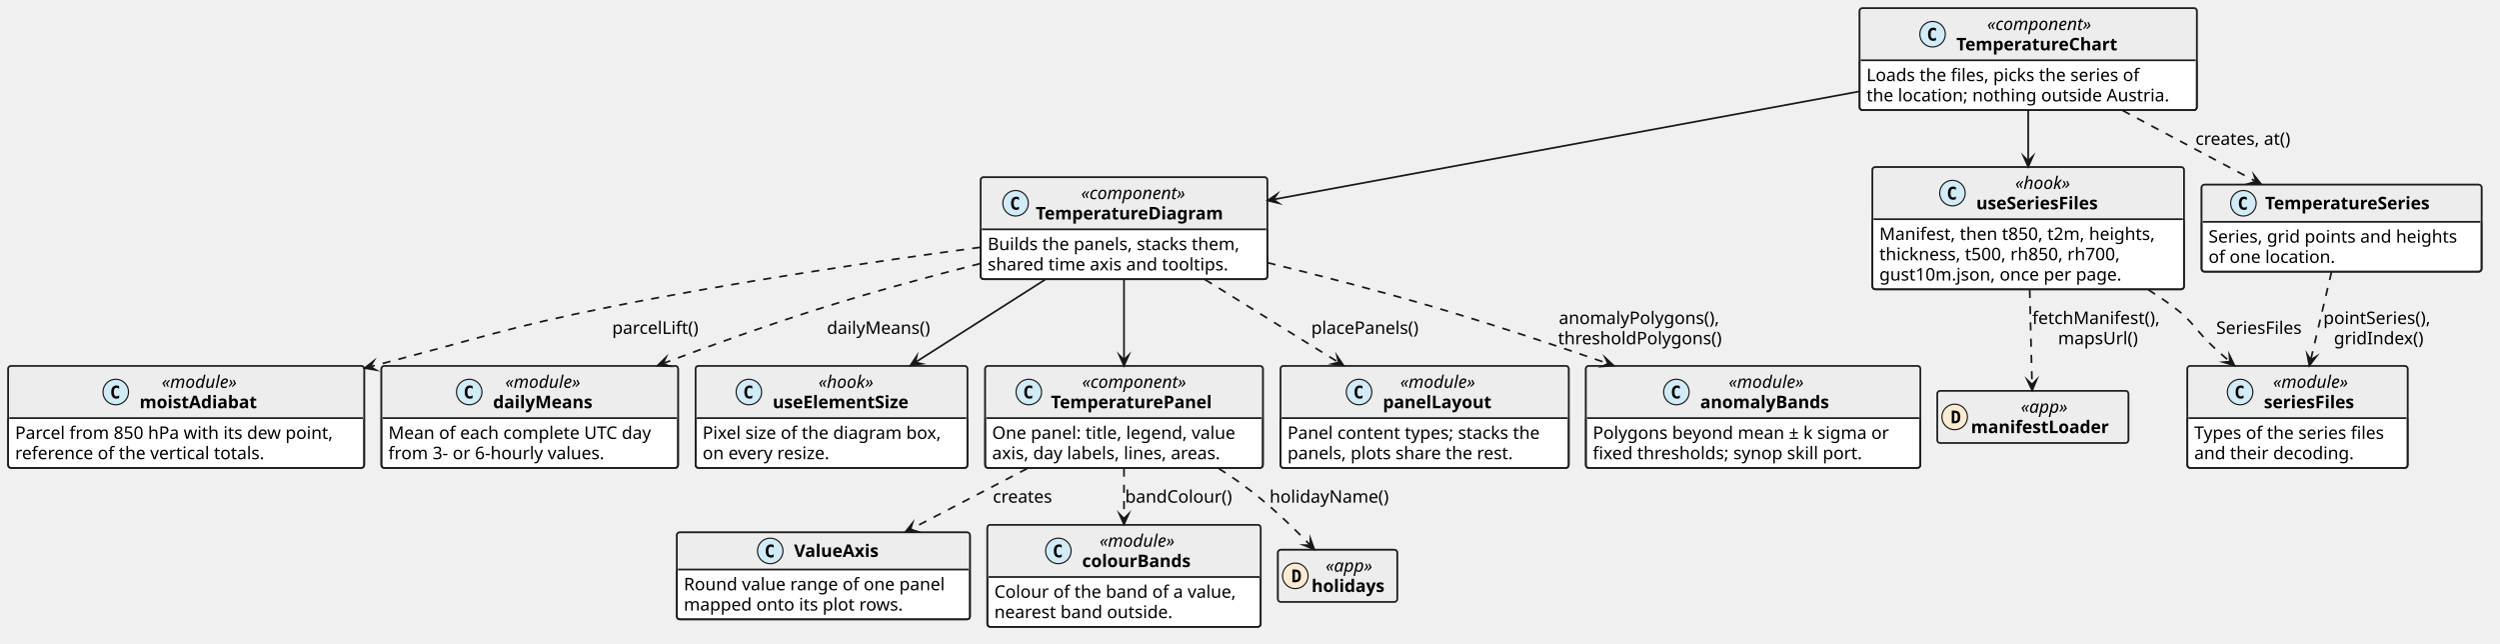
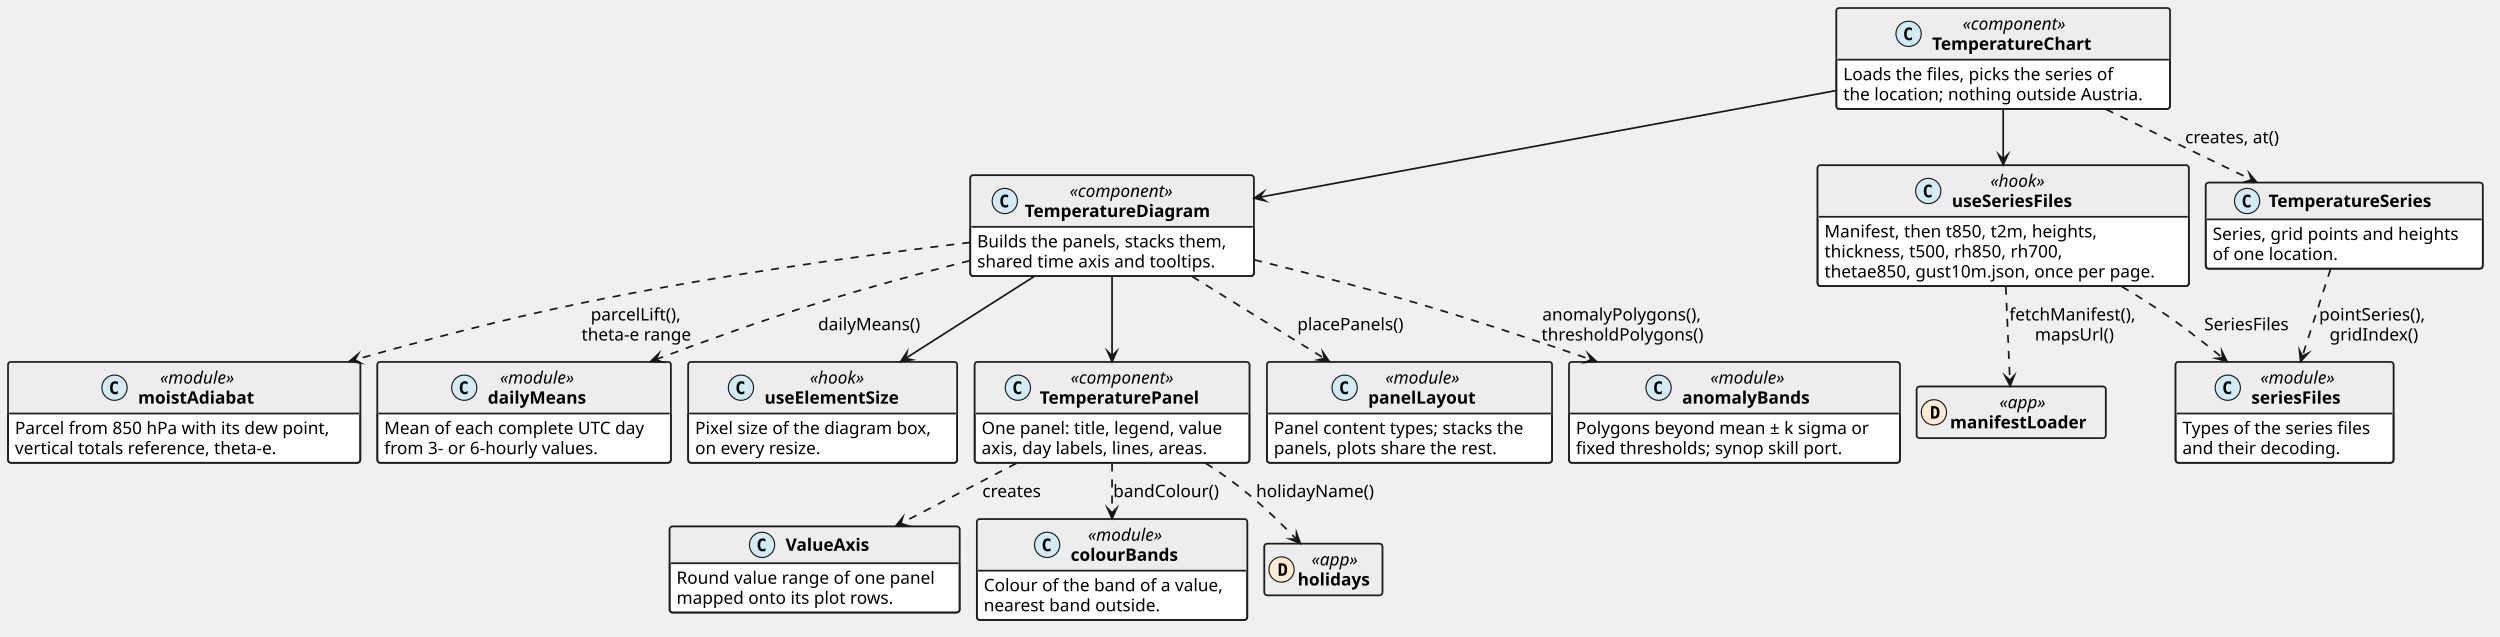
- <svg xmlns="http://www.w3.org/2000/svg" version="1.1" data-diagram-type="CLASS" style="width:2153px;height:554px;background:#FFFFFF;" width="2153px" height="554px" viewBox="0 0 2153 554" zoomAndPan="magnify" preserveAspectRatio="none" contentStyleType="text/css">
+ <svg xmlns="http://www.w3.org/2000/svg" version="1.1" data-diagram-type="CLASS" style="width:2177px;height:554px;background:#FFFFFF;" width="2177px" height="554px" viewBox="0 0 2177 554" zoomAndPan="magnify" preserveAspectRatio="none" contentStyleType="text/css">
  <defs />
  <g font-family="sans-serif" lengthAdjust="spacing">
    <g class="entity" data-qualified-name="TemperatureChart" id="ent0001" data-source-line="44">
-       <rect x="1602.09" y="7" width="290.584" height="87.844" fill="#FFF" style="stroke:#1D1D1B;stroke-width:1.5;" rx="2.5" ry="2.5" />
-       <rect x="1602.09" y="7" width="290.584" height="44.922" fill="#EDEDED" style="stroke:#EDEDED;stroke-width:1.5;" rx="2.5" ry="2.5" />
-       <rect x="1602.09" y="49.422" width="290.584" height="2.5" fill="#EDEDED" style="stroke:#EDEDED;stroke-width:1.5;" />
-       <rect x="1602.09" y="7" width="290.584" height="87.844" fill="none" style="stroke:#1D1D1B;stroke-width:1.5;" rx="2.5" ry="2.5" />
-       <ellipse cx="1665.001" cy="29.461" rx="11" ry="11" fill="#D1EBF7" style="stroke:#181818;stroke-width:1;" />
-       <path d="M1667.923,34.648 Q1667.407,34.914 1666.845,35.039 Q1666.282,35.18 1665.657,35.18 Q1663.438,35.18 1662.267,33.727 Q1661.11,32.258 1661.11,29.508 Q1661.11,26.742 1662.267,25.289 Q1663.438,23.82 1665.657,23.82 Q1666.282,23.82 1666.845,23.961 Q1667.423,24.086 1667.923,24.352 L1667.923,26.758 Q1667.36,26.242 1666.829,26.008 Q1666.313,25.773 1665.751,25.773 Q1664.579,25.773 1663.97,26.711 Q1663.36,27.648 1663.36,29.508 Q1663.36,31.352 1663.97,32.289 Q1664.579,33.227 1665.751,33.227 Q1666.313,33.227 1666.829,32.992 Q1667.36,32.758 1667.923,32.242 L1667.923,34.648 Z " fill="#000" />
-       <text x="1712.026" y="25.923" fill="#000" font-size="15" textLength="103.213" font-style="italic">«component»</text>
-       <text x="1685.501" y="43.384" fill="#000" font-size="15" textLength="156.262" font-weight="700">TemperatureChart</text>
-       <line x1="1603.09" y1="51.922" x2="1891.674" y2="51.922" style="stroke:#1D1D1B;stroke-width:1.5;" />
-       <text x="1608.09" y="69.845" fill="#000" font-size="15" textLength="254.648">Loads the files, picks the series of</text>
-       <text x="1608.09" y="87.306" fill="#000" font-size="15" textLength="278.584">the location; nothing outside Austria.</text>
+       <rect x="1599.09" y="7" width="290.584" height="87.844" fill="#FFF" style="stroke:#1D1D1B;stroke-width:1.5;" rx="2.5" ry="2.5" />
+       <rect x="1599.09" y="7" width="290.584" height="44.922" fill="#EDEDED" style="stroke:#EDEDED;stroke-width:1.5;" rx="2.5" ry="2.5" />
+       <rect x="1599.09" y="49.422" width="290.584" height="2.5" fill="#EDEDED" style="stroke:#EDEDED;stroke-width:1.5;" />
+       <rect x="1599.09" y="7" width="290.584" height="87.844" fill="none" style="stroke:#1D1D1B;stroke-width:1.5;" rx="2.5" ry="2.5" />
+       <ellipse cx="1662.001" cy="29.461" rx="11" ry="11" fill="#D1EBF7" style="stroke:#181818;stroke-width:1;" />
+       <path d="M1664.923,34.648 Q1664.407,34.914 1663.845,35.039 Q1663.282,35.18 1662.657,35.18 Q1660.438,35.18 1659.267,33.727 Q1658.11,32.258 1658.11,29.508 Q1658.11,26.742 1659.267,25.289 Q1660.438,23.82 1662.657,23.82 Q1663.282,23.82 1663.845,23.961 Q1664.423,24.086 1664.923,24.352 L1664.923,26.758 Q1664.36,26.242 1663.829,26.008 Q1663.313,25.773 1662.751,25.773 Q1661.579,25.773 1660.97,26.711 Q1660.36,27.648 1660.36,29.508 Q1660.36,31.352 1660.97,32.289 Q1661.579,33.227 1662.751,33.227 Q1663.313,33.227 1663.829,32.992 Q1664.36,32.758 1664.923,32.242 L1664.923,34.648 Z " fill="#000" />
+       <text x="1709.026" y="25.923" fill="#000" font-size="15" textLength="103.213" font-style="italic">«component»</text>
+       <text x="1682.501" y="43.384" fill="#000" font-size="15" textLength="156.262" font-weight="700">TemperatureChart</text>
+       <line x1="1600.09" y1="51.922" x2="1888.674" y2="51.922" style="stroke:#1D1D1B;stroke-width:1.5;" />
+       <text x="1605.09" y="69.845" fill="#000" font-size="15" textLength="254.648">Loads the files, picks the series of</text>
+       <text x="1605.09" y="87.306" fill="#000" font-size="15" textLength="278.584">the location; nothing outside Austria.</text>
    </g>
    <g class="entity" data-qualified-name="TemperatureDiagram" id="ent0002" data-source-line="48">
      <rect x="844.89" y="152.58" width="246.99" height="87.844" fill="#FFF" style="stroke:#1D1D1B;stroke-width:1.5;" rx="2.5" ry="2.5" />
      <rect x="844.89" y="152.58" width="246.99" height="44.922" fill="#EDEDED" style="stroke:#EDEDED;stroke-width:1.5;" rx="2.5" ry="2.5" />
      <rect x="844.89" y="195.002" width="246.99" height="2.5" fill="#EDEDED" style="stroke:#EDEDED;stroke-width:1.5;" />
      <rect x="844.89" y="152.58" width="246.99" height="87.844" fill="none" style="stroke:#1D1D1B;stroke-width:1.5;" rx="2.5" ry="2.5" />
      <ellipse cx="874.967" cy="175.041" rx="11" ry="11" fill="#D1EBF7" style="stroke:#181818;stroke-width:1;" />
      <path d="M877.888,180.228 Q877.373,180.494 876.81,180.619 Q876.248,180.76 875.623,180.76 Q873.404,180.76 872.232,179.307 Q871.076,177.838 871.076,175.088 Q871.076,172.322 872.232,170.869 Q873.404,169.4 875.623,169.4 Q876.248,169.4 876.81,169.541 Q877.388,169.666 877.888,169.932 L877.888,172.338 Q877.326,171.822 876.795,171.588 Q876.279,171.353 875.717,171.353 Q874.545,171.353 873.935,172.291 Q873.326,173.228 873.326,175.088 Q873.326,176.932 873.935,177.869 Q874.545,178.807 875.717,178.807 Q876.279,178.807 876.795,178.572 Q877.326,178.338 877.888,177.822 L877.888,180.228 Z " fill="#000" />
      <text x="931.454" y="171.503" fill="#000" font-size="15" textLength="103.213" font-style="italic">«component»</text>
      <text x="892.317" y="188.964" fill="#000" font-size="15" textLength="181.487" font-weight="700">TemperatureDiagram</text>
      <line x1="845.89" y1="197.502" x2="1090.88" y2="197.502" style="stroke:#1D1D1B;stroke-width:1.5;" />
      <text x="850.89" y="215.425" fill="#000" font-size="15" textLength="234.99">Builds the panels, stacks them,</text>
      <text x="850.89" y="232.886" fill="#000" font-size="15" textLength="223.22">shared time axis and tooltips.</text>
    </g>
    <g class="entity" data-qualified-name="TemperaturePanel" id="ent0003" data-source-line="52">
      <rect x="848.74" y="315.15" width="239.292" height="87.844" fill="#FFF" style="stroke:#1D1D1B;stroke-width:1.5;" rx="2.5" ry="2.5" />
      <rect x="848.74" y="315.15" width="239.292" height="44.922" fill="#EDEDED" style="stroke:#EDEDED;stroke-width:1.5;" rx="2.5" ry="2.5" />
      <rect x="848.74" y="357.572" width="239.292" height="2.5" fill="#EDEDED" style="stroke:#EDEDED;stroke-width:1.5;" />
      <rect x="848.74" y="315.15" width="239.292" height="87.844" fill="none" style="stroke:#1D1D1B;stroke-width:1.5;" rx="2.5" ry="2.5" />
      <ellipse cx="886.374" cy="337.611" rx="11" ry="11" fill="#D1EBF7" style="stroke:#181818;stroke-width:1;" />
      <path d="M889.296,342.798 Q888.78,343.064 888.218,343.189 Q887.655,343.33 887.03,343.33 Q884.812,343.33 883.64,341.877 Q882.483,340.408 882.483,337.658 Q882.483,334.892 883.64,333.439 Q884.812,331.97 887.03,331.97 Q887.655,331.97 888.218,332.111 Q888.796,332.236 889.296,332.502 L889.296,334.908 Q888.733,334.392 888.202,334.158 Q887.687,333.923 887.124,333.923 Q885.952,333.923 885.343,334.861 Q884.733,335.798 884.733,337.658 Q884.733,339.502 885.343,340.439 Q885.952,341.377 887.124,341.377 Q887.687,341.377 888.202,341.142 Q888.733,340.908 889.296,340.392 L889.296,342.798 Z " fill="#000" />
      <text x="932.295" y="334.073" fill="#000" font-size="15" textLength="103.213" font-style="italic">«component»</text>
      <text x="905.404" y="351.534" fill="#000" font-size="15" textLength="156.995" font-weight="700">TemperaturePanel</text>
      <line x1="849.74" y1="360.072" x2="1087.032" y2="360.072" style="stroke:#1D1D1B;stroke-width:1.5;" />
      <text x="854.74" y="377.995" fill="#000" font-size="15" textLength="227.292">One panel: title, legend, value</text>
      <text x="854.74" y="395.456" fill="#000" font-size="15" textLength="216.357">axis, day labels, lines, areas.</text>
    </g>
    <g class="entity" data-qualified-name="useSeriesFiles" id="ent0004" data-source-line="56">
-       <rect x="1613.15" y="143.85" width="268.458" height="105.305" fill="#FFF" style="stroke:#1D1D1B;stroke-width:1.5;" rx="2.5" ry="2.5" />
-       <rect x="1613.15" y="143.85" width="268.458" height="44.922" fill="#EDEDED" style="stroke:#EDEDED;stroke-width:1.5;" rx="2.5" ry="2.5" />
-       <rect x="1613.15" y="186.272" width="268.458" height="2.5" fill="#EDEDED" style="stroke:#EDEDED;stroke-width:1.5;" />
-       <rect x="1613.15" y="143.85" width="268.458" height="105.305" fill="none" style="stroke:#1D1D1B;stroke-width:1.5;" rx="2.5" ry="2.5" />
-       <ellipse cx="1682.114" cy="166.311" rx="11" ry="11" fill="#D1EBF7" style="stroke:#181818;stroke-width:1;" />
-       <path d="M1685.036,171.498 Q1684.521,171.764 1683.958,171.889 Q1683.396,172.03 1682.771,172.03 Q1680.552,172.03 1679.38,170.577 Q1678.224,169.108 1678.224,166.358 Q1678.224,163.592 1679.38,162.139 Q1680.552,160.67 1682.771,160.67 Q1683.396,160.67 1683.958,160.811 Q1684.536,160.936 1685.036,161.202 L1685.036,163.608 Q1684.474,163.092 1683.942,162.858 Q1683.427,162.623 1682.864,162.623 Q1681.692,162.623 1681.083,163.561 Q1680.474,164.498 1680.474,166.358 Q1680.474,168.202 1681.083,169.139 Q1681.692,170.077 1682.864,170.077 Q1683.427,170.077 1683.942,169.842 Q1684.474,169.608 1685.036,169.092 L1685.036,171.498 Z " fill="#000" />
-       <text x="1736.178" y="162.773" fill="#000" font-size="15" textLength="54.902" font-style="italic">«hook»</text>
-       <text x="1702.614" y="180.234" fill="#000" font-size="15" textLength="122.029" font-weight="700">useSeriesFiles</text>
-       <line x1="1614.15" y1="188.772" x2="1880.608" y2="188.772" style="stroke:#1D1D1B;stroke-width:1.5;" />
-       <text x="1619.15" y="206.695" fill="#000" font-size="15" textLength="256.458">Manifest, then t850, t2m, heights,</text>
-       <text x="1619.15" y="224.156" fill="#000" font-size="15" textLength="227.351">thickness, t500, rh850, rh700,</text>
-       <text x="1619.15" y="241.617" fill="#000" font-size="15" textLength="224.238">gust10m.json, once per page.</text>
+       <rect x="1582.72" y="143.85" width="323.323" height="105.305" fill="#FFF" style="stroke:#1D1D1B;stroke-width:1.5;" rx="2.5" ry="2.5" />
+       <rect x="1582.72" y="143.85" width="323.323" height="44.922" fill="#EDEDED" style="stroke:#EDEDED;stroke-width:1.5;" rx="2.5" ry="2.5" />
+       <rect x="1582.72" y="186.272" width="323.323" height="2.5" fill="#EDEDED" style="stroke:#EDEDED;stroke-width:1.5;" />
+       <rect x="1582.72" y="143.85" width="323.323" height="105.305" fill="none" style="stroke:#1D1D1B;stroke-width:1.5;" rx="2.5" ry="2.5" />
+       <ellipse cx="1679.117" cy="166.311" rx="11" ry="11" fill="#D1EBF7" style="stroke:#181818;stroke-width:1;" />
+       <path d="M1682.039,171.498 Q1681.523,171.764 1680.961,171.889 Q1680.398,172.03 1679.773,172.03 Q1677.555,172.03 1676.383,170.577 Q1675.227,169.108 1675.227,166.358 Q1675.227,163.592 1676.383,162.139 Q1677.555,160.67 1679.773,160.67 Q1680.398,160.67 1680.961,160.811 Q1681.539,160.936 1682.039,161.202 L1682.039,163.608 Q1681.477,163.092 1680.945,162.858 Q1680.43,162.623 1679.867,162.623 Q1678.695,162.623 1678.086,163.561 Q1677.477,164.498 1677.477,166.358 Q1677.477,168.202 1678.086,169.139 Q1678.695,170.077 1679.867,170.077 Q1680.43,170.077 1680.945,169.842 Q1681.477,169.608 1682.039,169.092 L1682.039,171.498 Z " fill="#000" />
+       <text x="1733.18" y="162.773" fill="#000" font-size="15" textLength="54.902" font-style="italic">«hook»</text>
+       <text x="1699.617" y="180.234" fill="#000" font-size="15" textLength="122.029" font-weight="700">useSeriesFiles</text>
+       <line x1="1583.72" y1="188.772" x2="1905.043" y2="188.772" style="stroke:#1D1D1B;stroke-width:1.5;" />
+       <text x="1588.72" y="206.695" fill="#000" font-size="15" textLength="256.458">Manifest, then t850, t2m, heights,</text>
+       <text x="1588.72" y="224.156" fill="#000" font-size="15" textLength="227.351">thickness, t500, rh850, rh700,</text>
+       <text x="1588.72" y="241.617" fill="#000" font-size="15" textLength="311.323">thetae850, gust10m.json, once per page.</text>
    </g>
    <g class="entity" data-qualified-name="TemperatureSeries" id="ent0005" data-source-line="61">
-       <rect x="1896.75" y="159.04" width="241.263" height="74.922" fill="#FFF" style="stroke:#1D1D1B;stroke-width:1.5;" rx="2.5" ry="2.5" />
-       <rect x="1896.75" y="159.04" width="241.263" height="32" fill="#EDEDED" style="stroke:#EDEDED;stroke-width:1.5;" rx="2.5" ry="2.5" />
-       <rect x="1896.75" y="188.54" width="241.263" height="2.5" fill="#EDEDED" style="stroke:#EDEDED;stroke-width:1.5;" />
-       <rect x="1896.75" y="159.04" width="241.263" height="74.922" fill="none" style="stroke:#1D1D1B;stroke-width:1.5;" rx="2.5" ry="2.5" />
-       <ellipse cx="1932.792" cy="175.04" rx="11" ry="11" fill="#D1EBF7" style="stroke:#181818;stroke-width:1;" />
-       <path d="M1935.714,180.228 Q1935.198,180.493 1934.636,180.618 Q1934.073,180.759 1933.448,180.759 Q1931.23,180.759 1930.058,179.306 Q1928.901,177.837 1928.901,175.087 Q1928.901,172.321 1930.058,170.868 Q1931.23,169.399 1933.448,169.399 Q1934.073,169.399 1934.636,169.54 Q1935.214,169.665 1935.714,169.931 L1935.714,172.337 Q1935.151,171.821 1934.62,171.587 Q1934.105,171.353 1933.542,171.353 Q1932.37,171.353 1931.761,172.29 Q1931.151,173.228 1931.151,175.087 Q1931.151,176.931 1931.761,177.868 Q1932.37,178.806 1933.542,178.806 Q1934.105,178.806 1934.62,178.571 Q1935.151,178.337 1935.714,177.821 L1935.714,180.228 Z " fill="#000" />
-       <text x="1951.468" y="180.233" fill="#000" font-size="15" textLength="162.502" font-weight="700">TemperatureSeries</text>
-       <line x1="1897.75" y1="191.04" x2="2137.013" y2="191.04" style="stroke:#1D1D1B;stroke-width:1.5;" />
-       <text x="1902.75" y="208.963" fill="#000" font-size="15" textLength="229.263">Series, grid points and heights</text>
-       <text x="1902.75" y="226.424" fill="#000" font-size="15" textLength="116.191">of one location.</text>
+       <rect x="1920.75" y="159.04" width="241.263" height="74.922" fill="#FFF" style="stroke:#1D1D1B;stroke-width:1.5;" rx="2.5" ry="2.5" />
+       <rect x="1920.75" y="159.04" width="241.263" height="32" fill="#EDEDED" style="stroke:#EDEDED;stroke-width:1.5;" rx="2.5" ry="2.5" />
+       <rect x="1920.75" y="188.54" width="241.263" height="2.5" fill="#EDEDED" style="stroke:#EDEDED;stroke-width:1.5;" />
+       <rect x="1920.75" y="159.04" width="241.263" height="74.922" fill="none" style="stroke:#1D1D1B;stroke-width:1.5;" rx="2.5" ry="2.5" />
+       <ellipse cx="1956.792" cy="175.04" rx="11" ry="11" fill="#D1EBF7" style="stroke:#181818;stroke-width:1;" />
+       <path d="M1959.714,180.228 Q1959.198,180.493 1958.636,180.618 Q1958.073,180.759 1957.448,180.759 Q1955.23,180.759 1954.058,179.306 Q1952.901,177.837 1952.901,175.087 Q1952.901,172.321 1954.058,170.868 Q1955.23,169.399 1957.448,169.399 Q1958.073,169.399 1958.636,169.54 Q1959.214,169.665 1959.714,169.931 L1959.714,172.337 Q1959.151,171.821 1958.62,171.587 Q1958.105,171.353 1957.542,171.353 Q1956.37,171.353 1955.761,172.29 Q1955.151,173.228 1955.151,175.087 Q1955.151,176.931 1955.761,177.868 Q1956.37,178.806 1957.542,178.806 Q1958.105,178.806 1958.62,178.571 Q1959.151,178.337 1959.714,177.821 L1959.714,180.228 Z " fill="#000" />
+       <text x="1975.468" y="180.233" fill="#000" font-size="15" textLength="162.502" font-weight="700">TemperatureSeries</text>
+       <line x1="1921.75" y1="191.04" x2="2161.013" y2="191.04" style="stroke:#1D1D1B;stroke-width:1.5;" />
+       <text x="1926.75" y="208.963" fill="#000" font-size="15" textLength="229.263">Series, grid points and heights</text>
+       <text x="1926.75" y="226.424" fill="#000" font-size="15" textLength="116.191">of one location.</text>
    </g>
    <g class="entity" data-qualified-name="panelLayout" id="ent0006" data-source-line="65">
      <rect x="1103.25" y="315.15" width="248.272" height="87.844" fill="#FFF" style="stroke:#1D1D1B;stroke-width:1.5;" rx="2.5" ry="2.5" />
      <rect x="1103.25" y="315.15" width="248.272" height="44.922" fill="#EDEDED" style="stroke:#EDEDED;stroke-width:1.5;" rx="2.5" ry="2.5" />
      <rect x="1103.25" y="357.572" width="248.272" height="2.5" fill="#EDEDED" style="stroke:#EDEDED;stroke-width:1.5;" />
      <rect x="1103.25" y="315.15" width="248.272" height="87.844" fill="none" style="stroke:#1D1D1B;stroke-width:1.5;" rx="2.5" ry="2.5" />
      <ellipse cx="1170.903" cy="337.611" rx="11" ry="11" fill="#D1EBF7" style="stroke:#181818;stroke-width:1;" />
      <path d="M1173.825,342.798 Q1173.31,343.064 1172.747,343.189 Q1172.185,343.33 1171.56,343.33 Q1169.341,343.33 1168.169,341.877 Q1167.013,340.408 1167.013,337.658 Q1167.013,334.892 1168.169,333.439 Q1169.341,331.97 1171.56,331.97 Q1172.185,331.97 1172.747,332.111 Q1173.325,332.236 1173.825,332.502 L1173.825,334.908 Q1173.263,334.392 1172.731,334.158 Q1172.216,333.923 1171.653,333.923 Q1170.481,333.923 1169.872,334.861 Q1169.263,335.798 1169.263,337.658 Q1169.263,339.502 1169.872,340.439 Q1170.481,341.377 1171.653,341.377 Q1172.216,341.377 1172.731,341.142 Q1173.263,340.908 1173.825,340.392 L1173.825,342.798 Z " fill="#000" />
      <text x="1206.352" y="334.073" fill="#000" font-size="15" textLength="74.568" font-style="italic">«module»</text>
      <text x="1191.403" y="351.534" fill="#000" font-size="15" textLength="104.465" font-weight="700">panelLayout</text>
      <line x1="1104.25" y1="360.072" x2="1350.522" y2="360.072" style="stroke:#1D1D1B;stroke-width:1.5;" />
      <text x="1109.25" y="377.995" fill="#000" font-size="15" textLength="236.272">Panel content types; stacks the</text>
      <text x="1109.25" y="395.456" fill="#000" font-size="15" textLength="210.22">panels, plots share the rest.</text>
    </g>
    <g class="entity" data-qualified-name="ValueAxis" id="ent0007" data-source-line="69">
      <rect x="583.11" y="458.46" width="252.549" height="74.922" fill="#FFF" style="stroke:#1D1D1B;stroke-width:1.5;" rx="2.5" ry="2.5" />
      <rect x="583.11" y="458.46" width="252.549" height="32" fill="#EDEDED" style="stroke:#EDEDED;stroke-width:1.5;" rx="2.5" ry="2.5" />
      <rect x="583.11" y="487.96" width="252.549" height="2.5" fill="#EDEDED" style="stroke:#EDEDED;stroke-width:1.5;" />
      <rect x="583.11" y="458.46" width="252.549" height="74.922" fill="none" style="stroke:#1D1D1B;stroke-width:1.5;" rx="2.5" ry="2.5" />
      <ellipse cx="663.595" cy="474.46" rx="11" ry="11" fill="#D1EBF7" style="stroke:#181818;stroke-width:1;" />
      <path d="M666.517,479.648 Q666.002,479.913 665.439,480.038 Q664.877,480.179 664.252,480.179 Q662.033,480.179 660.861,478.726 Q659.705,477.257 659.705,474.507 Q659.705,471.741 660.861,470.288 Q662.033,468.819 664.252,468.819 Q664.877,468.819 665.439,468.96 Q666.017,469.085 666.517,469.351 L666.517,471.757 Q665.955,471.241 665.423,471.007 Q664.908,470.773 664.345,470.773 Q663.173,470.773 662.564,471.71 Q661.955,472.648 661.955,474.507 Q661.955,476.351 662.564,477.288 Q663.173,478.226 664.345,478.226 Q664.908,478.226 665.423,477.991 Q665.955,477.757 666.517,477.241 L666.517,479.648 Z " fill="#000" />
      <text x="684.095" y="479.653" fill="#000" font-size="15" textLength="83.079" font-weight="700">ValueAxis</text>
      <line x1="584.11" y1="490.46" x2="834.659" y2="490.46" style="stroke:#1D1D1B;stroke-width:1.5;" />
      <text x="589.11" y="508.383" fill="#000" font-size="15" textLength="240.549">Round value range of one panel</text>
      <text x="589.11" y="525.844" fill="#000" font-size="15" textLength="201.218">mapped onto its plot rows.</text>
    </g>
    <g class="entity" data-qualified-name="anomalyBands" id="ent0008" data-source-line="73">
      <rect x="1366.29" y="315.15" width="288.174" height="87.844" fill="#FFF" style="stroke:#1D1D1B;stroke-width:1.5;" rx="2.5" ry="2.5" />
      <rect x="1366.29" y="315.15" width="288.174" height="44.922" fill="#EDEDED" style="stroke:#EDEDED;stroke-width:1.5;" rx="2.5" ry="2.5" />
      <rect x="1366.29" y="357.572" width="288.174" height="2.5" fill="#EDEDED" style="stroke:#EDEDED;stroke-width:1.5;" />
      <rect x="1366.29" y="315.15" width="288.174" height="87.844" fill="none" style="stroke:#1D1D1B;stroke-width:1.5;" rx="2.5" ry="2.5" />
      <ellipse cx="1444.289" cy="337.611" rx="11" ry="11" fill="#D1EBF7" style="stroke:#181818;stroke-width:1;" />
      <path d="M1447.211,342.798 Q1446.695,343.064 1446.133,343.189 Q1445.57,343.33 1444.945,343.33 Q1442.726,343.33 1441.554,341.877 Q1440.398,340.408 1440.398,337.658 Q1440.398,334.892 1441.554,333.439 Q1442.726,331.97 1444.945,331.97 Q1445.57,331.97 1446.133,332.111 Q1446.711,332.236 1447.211,332.502 L1447.211,334.908 Q1446.648,334.392 1446.117,334.158 Q1445.601,333.923 1445.039,333.923 Q1443.867,333.923 1443.258,334.861 Q1442.648,335.798 1442.648,337.658 Q1442.648,339.502 1443.258,340.439 Q1443.867,341.377 1445.039,341.377 Q1445.601,341.377 1446.117,341.142 Q1446.648,340.908 1447.211,340.392 L1447.211,342.798 Z " fill="#000" />
      <text x="1489.343" y="334.073" fill="#000" font-size="15" textLength="74.568" font-style="italic">«module»</text>
      <text x="1464.789" y="351.534" fill="#000" font-size="15" textLength="123.677" font-weight="700">anomalyBands</text>
      <line x1="1367.29" y1="360.072" x2="1653.464" y2="360.072" style="stroke:#1D1D1B;stroke-width:1.5;" />
      <text x="1372.29" y="377.995" fill="#000" font-size="15" textLength="276.174">Polygons beyond mean ± k sigma or</text>
      <text x="1372.29" y="395.456" fill="#000" font-size="15" textLength="249.404">fixed thresholds; synop skill port.</text>
    </g>
    <g class="entity" data-qualified-name="moistAdiabat" id="ent0009" data-source-line="77">
      <rect x="7" y="315.15" width="306.763" height="87.844" fill="#FFF" style="stroke:#1D1D1B;stroke-width:1.5;" rx="2.5" ry="2.5" />
      <rect x="7" y="315.15" width="306.763" height="44.922" fill="#EDEDED" style="stroke:#EDEDED;stroke-width:1.5;" rx="2.5" ry="2.5" />
      <rect x="7" y="357.572" width="306.763" height="2.5" fill="#EDEDED" style="stroke:#EDEDED;stroke-width:1.5;" />
      <rect x="7" y="315.15" width="306.763" height="87.844" fill="none" style="stroke:#1D1D1B;stroke-width:1.5;" rx="2.5" ry="2.5" />
      <ellipse cx="99.724" cy="337.611" rx="11" ry="11" fill="#D1EBF7" style="stroke:#181818;stroke-width:1;" />
      <path d="M102.646,342.798 Q102.13,343.064 101.568,343.189 Q101.005,343.33 100.38,343.33 Q98.162,343.33 96.99,341.877 Q95.833,340.408 95.833,337.658 Q95.833,334.892 96.99,333.439 Q98.162,331.97 100.38,331.97 Q101.005,331.97 101.568,332.111 Q102.146,332.236 102.646,332.502 L102.646,334.908 Q102.083,334.392 101.552,334.158 Q101.037,333.923 100.474,333.923 Q99.302,333.923 98.693,334.861 Q98.083,335.798 98.083,337.658 Q98.083,339.502 98.693,340.439 Q99.302,341.377 100.474,341.377 Q101.037,341.377 101.552,341.142 Q102.083,340.908 102.646,340.392 L102.646,342.798 Z " fill="#000" />
      <text x="139.348" y="334.073" fill="#000" font-size="15" textLength="74.568" font-style="italic">«module»</text>
      <text x="120.224" y="351.534" fill="#000" font-size="15" textLength="112.815" font-weight="700">moistAdiabat</text>
      <line x1="8" y1="360.072" x2="312.763" y2="360.072" style="stroke:#1D1D1B;stroke-width:1.5;" />
      <text x="13" y="377.995" fill="#000" font-size="15" textLength="294.763">Parcel from 850 hPa with its dew point,</text>
-       <text x="13" y="395.456" fill="#000" font-size="15" textLength="233.24">reference of the vertical totals.</text>
+       <text x="13" y="395.456" fill="#000" font-size="15" textLength="248.496">vertical totals reference, theta-e.</text>
    </g>
    <g class="entity" data-qualified-name="dailyMeans" id="ent0010" data-source-line="81">
      <rect x="328.58" y="315.15" width="255.611" height="87.844" fill="#FFF" style="stroke:#1D1D1B;stroke-width:1.5;" rx="2.5" ry="2.5" />
      <rect x="328.58" y="315.15" width="255.611" height="44.922" fill="#EDEDED" style="stroke:#EDEDED;stroke-width:1.5;" rx="2.5" ry="2.5" />
      <rect x="328.58" y="357.572" width="255.611" height="2.5" fill="#EDEDED" style="stroke:#EDEDED;stroke-width:1.5;" />
      <rect x="328.58" y="315.15" width="255.611" height="87.844" fill="none" style="stroke:#1D1D1B;stroke-width:1.5;" rx="2.5" ry="2.5" />
      <ellipse cx="404.261" cy="337.611" rx="11" ry="11" fill="#D1EBF7" style="stroke:#181818;stroke-width:1;" />
      <path d="M407.183,342.798 Q406.667,343.064 406.104,343.189 Q405.542,343.33 404.917,343.33 Q402.698,343.33 401.526,341.877 Q400.37,340.408 400.37,337.658 Q400.37,334.892 401.526,333.439 Q402.698,331.97 404.917,331.97 Q405.542,331.97 406.104,332.111 Q406.683,332.236 407.183,332.502 L407.183,334.908 Q406.62,334.392 406.089,334.158 Q405.573,333.923 405.011,333.923 Q403.839,333.923 403.229,334.861 Q402.62,335.798 402.62,337.658 Q402.62,339.502 403.229,340.439 Q403.839,341.377 405.011,341.377 Q405.573,341.377 406.089,341.142 Q406.62,340.908 407.183,340.392 L407.183,342.798 Z " fill="#000" />
      <text x="435.351" y="334.073" fill="#000" font-size="15" textLength="74.568" font-style="italic">«module»</text>
      <text x="424.761" y="351.534" fill="#000" font-size="15" textLength="95.75" font-weight="700">dailyMeans</text>
      <line x1="329.58" y1="360.072" x2="583.191" y2="360.072" style="stroke:#1D1D1B;stroke-width:1.5;" />
      <text x="334.58" y="377.995" fill="#000" font-size="15" textLength="243.611">Mean of each complete UTC day</text>
      <text x="334.58" y="395.456" fill="#000" font-size="15" textLength="200.522">from 3- or 6-hourly values.</text>
    </g>
    <g class="entity" data-qualified-name="colourBands" id="ent0011" data-source-line="85">
      <rect x="850.64" y="452" width="235.484" height="87.844" fill="#FFF" style="stroke:#1D1D1B;stroke-width:1.5;" rx="2.5" ry="2.5" />
      <rect x="850.64" y="452" width="235.484" height="44.922" fill="#EDEDED" style="stroke:#EDEDED;stroke-width:1.5;" rx="2.5" ry="2.5" />
      <rect x="850.64" y="494.422" width="235.484" height="2.5" fill="#EDEDED" style="stroke:#EDEDED;stroke-width:1.5;" />
      <rect x="850.64" y="452" width="235.484" height="87.844" fill="none" style="stroke:#1D1D1B;stroke-width:1.5;" rx="2.5" ry="2.5" />
      <ellipse cx="911.822" cy="474.461" rx="11" ry="11" fill="#D1EBF7" style="stroke:#181818;stroke-width:1;" />
      <path d="M914.744,479.648 Q914.229,479.914 913.666,480.039 Q913.104,480.18 912.479,480.18 Q910.26,480.18 909.088,478.727 Q907.932,477.258 907.932,474.508 Q907.932,471.742 909.088,470.289 Q910.26,468.82 912.479,468.82 Q913.104,468.82 913.666,468.961 Q914.244,469.086 914.744,469.352 L914.744,471.758 Q914.182,471.242 913.65,471.008 Q913.135,470.773 912.572,470.773 Q911.4,470.773 910.791,471.711 Q910.182,472.648 910.182,474.508 Q910.182,476.352 910.791,477.289 Q911.4,478.227 912.572,478.227 Q913.135,478.227 913.65,477.992 Q914.182,477.758 914.744,477.242 L914.744,479.648 Z " fill="#000" />
      <text x="947.348" y="470.923" fill="#000" font-size="15" textLength="74.568" font-style="italic">«module»</text>
      <text x="932.322" y="488.384" fill="#000" font-size="15" textLength="104.619" font-weight="700">colourBands</text>
      <line x1="851.64" y1="496.922" x2="1085.124" y2="496.922" style="stroke:#1D1D1B;stroke-width:1.5;" />
      <text x="856.64" y="514.845" fill="#000" font-size="15" textLength="223.484">Colour of the band of a value,</text>
      <text x="856.64" y="532.306" fill="#000" font-size="15" textLength="164.363">nearest band outside.</text>
    </g>
    <g class="entity" data-qualified-name="seriesFiles" id="ent0012" data-source-line="89">
-       <rect x="1884.47" y="315.15" width="189.832" height="87.844" fill="#FFF" style="stroke:#1D1D1B;stroke-width:1.5;" rx="2.5" ry="2.5" />
-       <rect x="1884.47" y="315.15" width="189.832" height="44.922" fill="#EDEDED" style="stroke:#EDEDED;stroke-width:1.5;" rx="2.5" ry="2.5" />
-       <rect x="1884.47" y="357.572" width="189.832" height="2.5" fill="#EDEDED" style="stroke:#EDEDED;stroke-width:1.5;" />
-       <rect x="1884.47" y="315.15" width="189.832" height="87.844" fill="none" style="stroke:#1D1D1B;stroke-width:1.5;" rx="2.5" ry="2.5" />
-       <ellipse cx="1929.949" cy="337.611" rx="11" ry="11" fill="#D1EBF7" style="stroke:#181818;stroke-width:1;" />
-       <path d="M1932.871,342.798 Q1932.355,343.064 1931.793,343.189 Q1931.23,343.33 1930.605,343.33 Q1928.387,343.33 1927.215,341.877 Q1926.059,340.408 1926.059,337.658 Q1926.059,334.892 1927.215,333.439 Q1928.387,331.97 1930.605,331.97 Q1931.23,331.97 1931.793,332.111 Q1932.371,332.236 1932.871,332.502 L1932.871,334.908 Q1932.309,334.392 1931.777,334.158 Q1931.262,333.923 1930.699,333.923 Q1929.527,333.923 1928.918,334.861 Q1928.309,335.798 1928.309,337.658 Q1928.309,339.502 1928.918,340.439 Q1929.527,341.377 1930.699,341.377 Q1931.262,341.377 1931.777,341.142 Q1932.309,340.908 1932.871,340.392 L1932.871,342.798 Z " fill="#000" />
-       <text x="1958.352" y="334.073" fill="#000" font-size="15" textLength="74.568" font-style="italic">«module»</text>
-       <text x="1950.449" y="351.534" fill="#000" font-size="15" textLength="90.374" font-weight="700">seriesFiles</text>
-       <line x1="1885.47" y1="360.072" x2="2073.302" y2="360.072" style="stroke:#1D1D1B;stroke-width:1.5;" />
-       <text x="1890.47" y="377.995" fill="#000" font-size="15" textLength="177.832">Types of the series files</text>
-       <text x="1890.47" y="395.456" fill="#000" font-size="15" textLength="146.367">and their decoding.</text>
+       <rect x="1894.47" y="315.15" width="189.832" height="87.844" fill="#FFF" style="stroke:#1D1D1B;stroke-width:1.5;" rx="2.5" ry="2.5" />
+       <rect x="1894.47" y="315.15" width="189.832" height="44.922" fill="#EDEDED" style="stroke:#EDEDED;stroke-width:1.5;" rx="2.5" ry="2.5" />
+       <rect x="1894.47" y="357.572" width="189.832" height="2.5" fill="#EDEDED" style="stroke:#EDEDED;stroke-width:1.5;" />
+       <rect x="1894.47" y="315.15" width="189.832" height="87.844" fill="none" style="stroke:#1D1D1B;stroke-width:1.5;" rx="2.5" ry="2.5" />
+       <ellipse cx="1939.949" cy="337.611" rx="11" ry="11" fill="#D1EBF7" style="stroke:#181818;stroke-width:1;" />
+       <path d="M1942.871,342.798 Q1942.355,343.064 1941.793,343.189 Q1941.23,343.33 1940.605,343.33 Q1938.387,343.33 1937.215,341.877 Q1936.059,340.408 1936.059,337.658 Q1936.059,334.892 1937.215,333.439 Q1938.387,331.97 1940.605,331.97 Q1941.23,331.97 1941.793,332.111 Q1942.371,332.236 1942.871,332.502 L1942.871,334.908 Q1942.309,334.392 1941.777,334.158 Q1941.262,333.923 1940.699,333.923 Q1939.527,333.923 1938.918,334.861 Q1938.309,335.798 1938.309,337.658 Q1938.309,339.502 1938.918,340.439 Q1939.527,341.377 1940.699,341.377 Q1941.262,341.377 1941.777,341.142 Q1942.309,340.908 1942.871,340.392 L1942.871,342.798 Z " fill="#000" />
+       <text x="1968.352" y="334.073" fill="#000" font-size="15" textLength="74.568" font-style="italic">«module»</text>
+       <text x="1960.449" y="351.534" fill="#000" font-size="15" textLength="90.374" font-weight="700">seriesFiles</text>
+       <line x1="1895.47" y1="360.072" x2="2083.302" y2="360.072" style="stroke:#1D1D1B;stroke-width:1.5;" />
+       <text x="1900.47" y="377.995" fill="#000" font-size="15" textLength="177.832">Types of the series files</text>
+       <text x="1900.47" y="395.456" fill="#000" font-size="15" textLength="146.367">and their decoding.</text>
    </g>
    <g class="entity" data-qualified-name="useElementSize" id="ent0013" data-source-line="93">
      <rect x="599.28" y="315.15" width="234.202" height="87.844" fill="#FFF" style="stroke:#1D1D1B;stroke-width:1.5;" rx="2.5" ry="2.5" />
      <rect x="599.28" y="315.15" width="234.202" height="44.922" fill="#EDEDED" style="stroke:#EDEDED;stroke-width:1.5;" rx="2.5" ry="2.5" />
      <rect x="599.28" y="357.572" width="234.202" height="2.5" fill="#EDEDED" style="stroke:#EDEDED;stroke-width:1.5;" />
      <rect x="599.28" y="315.15" width="234.202" height="87.844" fill="none" style="stroke:#1D1D1B;stroke-width:1.5;" rx="2.5" ry="2.5" />
      <ellipse cx="645.21" cy="337.611" rx="11" ry="11" fill="#D1EBF7" style="stroke:#181818;stroke-width:1;" />
      <path d="M648.132,342.798 Q647.616,343.064 647.053,343.189 Q646.491,343.33 645.866,343.33 Q643.647,343.33 642.475,341.877 Q641.319,340.408 641.319,337.658 Q641.319,334.892 642.475,333.439 Q643.647,331.97 645.866,331.97 Q646.491,331.97 647.053,332.111 Q647.632,332.236 648.132,332.502 L648.132,334.908 Q647.569,334.392 647.038,334.158 Q646.522,333.923 645.96,333.923 Q644.788,333.923 644.178,334.861 Q643.569,335.798 643.569,337.658 Q643.569,339.502 644.178,340.439 Q644.788,341.377 645.96,341.377 Q646.522,341.377 647.038,341.142 Q647.569,340.908 648.132,340.392 L648.132,342.798 Z " fill="#000" />
      <text x="705.18" y="334.073" fill="#000" font-size="15" textLength="54.902" font-style="italic">«hook»</text>
      <text x="665.71" y="351.534" fill="#000" font-size="15" textLength="133.843" font-weight="700">useElementSize</text>
      <line x1="600.28" y1="360.072" x2="832.482" y2="360.072" style="stroke:#1D1D1B;stroke-width:1.5;" />
      <text x="605.28" y="377.995" fill="#000" font-size="15" textLength="222.202">Pixel size of the diagram box,</text>
      <text x="605.28" y="395.456" fill="#000" font-size="15" textLength="119.846">on every resize.</text>
    </g>
    <g class="entity" data-qualified-name="manifestLoader" id="ent0014" data-source-line="97">
      <rect x="1669.05" y="336.61" width="164.664" height="44.922" fill="#FFF" style="stroke:#1D1D1B;stroke-width:1.5;" rx="2.5" ry="2.5" />
      <rect x="1669.05" y="336.61" width="164.664" height="44.922" fill="#EDEDED" style="stroke:#EDEDED;stroke-width:1.5;" rx="2.5" ry="2.5" />
      <rect x="1669.05" y="379.032" width="164.664" height="2.5" fill="#EDEDED" style="stroke:#EDEDED;stroke-width:1.5;" />
      <rect x="1669.05" y="336.61" width="164.664" height="44.922" fill="none" style="stroke:#1D1D1B;stroke-width:1.5;" rx="2.5" ry="2.5" />
      <ellipse cx="1684.05" cy="359.071" rx="11" ry="11" fill="#FDEBD1" style="stroke:#181818;stroke-width:1;" />
      <path d="M1683.722,355.587 L1683.722,362.618 L1684.3,362.618 Q1685.581,362.618 1686.113,361.821 Q1686.659,361.024 1686.659,359.087 Q1686.659,357.18 1686.113,356.383 Q1685.581,355.587 1684.3,355.587 L1683.722,355.587 Z M1681.55,353.633 L1683.863,353.633 Q1686.55,353.633 1687.722,354.915 Q1688.909,356.196 1688.909,359.087 Q1688.909,361.993 1687.722,363.29 Q1686.55,364.571 1683.863,364.571 L1681.55,364.571 L1681.55,353.633 Z " fill="#000" />
      <text x="1741.087" y="355.533" fill="#000" font-size="15" textLength="46.589" font-style="italic">«app»</text>
      <text x="1698.05" y="372.994" fill="#000" font-size="15" textLength="132.664" font-weight="700">manifestLoader</text>
    </g>
    <g class="entity" data-qualified-name="holidays" id="ent0015" data-source-line="98">
      <rect x="1100.97" y="473.46" width="102.833" height="44.922" fill="#FFF" style="stroke:#1D1D1B;stroke-width:1.5;" rx="2.5" ry="2.5" />
      <rect x="1100.97" y="473.46" width="102.833" height="44.922" fill="#EDEDED" style="stroke:#EDEDED;stroke-width:1.5;" rx="2.5" ry="2.5" />
      <rect x="1100.97" y="515.882" width="102.833" height="2.5" fill="#EDEDED" style="stroke:#EDEDED;stroke-width:1.5;" />
      <rect x="1100.97" y="473.46" width="102.833" height="44.922" fill="none" style="stroke:#1D1D1B;stroke-width:1.5;" rx="2.5" ry="2.5" />
      <ellipse cx="1115.97" cy="495.921" rx="11" ry="11" fill="#FDEBD1" style="stroke:#181818;stroke-width:1;" />
      <path d="M1115.642,492.437 L1115.642,499.468 L1116.22,499.468 Q1117.501,499.468 1118.033,498.671 Q1118.579,497.874 1118.579,495.937 Q1118.579,494.03 1118.033,493.233 Q1117.501,492.437 1116.22,492.437 L1115.642,492.437 Z M1113.47,490.483 L1115.783,490.483 Q1118.47,490.483 1119.642,491.765 Q1120.829,493.046 1120.829,495.937 Q1120.829,498.843 1119.642,500.14 Q1118.47,501.421 1115.783,501.421 L1113.47,501.421 L1113.47,490.483 Z " fill="#000" />
      <text x="1142.092" y="492.383" fill="#000" font-size="15" textLength="46.589" font-style="italic">«app»</text>
      <text x="1129.97" y="509.844" fill="#000" font-size="15" textLength="70.833" font-weight="700">holidays</text>
    </g>
    <g class="link" data-entity-1="ent0001" data-entity-2="ent0004" id="lnk16" data-source-line="99" data-link-type="dependency">
-       <path d="M1747.38,95 C1747.38,110.28 1747.38,122.64 1747.38,138.58" style="stroke:#181818;stroke-width:1.5;" fill="none" id="TemperatureChart-to-useSeriesFiles" codeLine="99" />
-       <polygon points="1747.38,143.58,1751.38,134.58,1747.38,138.58,1743.38,134.58,1747.38,143.58" fill="#181818" style="stroke:#181818;stroke-width:1.5;stroke-linejoin:miter;stroke-miterlimit:10;" />
+       <path d="M1744.38,95 C1744.38,110.28 1744.38,122.64 1744.38,138.58" style="stroke:#181818;stroke-width:1.5;" fill="none" id="TemperatureChart-to-useSeriesFiles" codeLine="99" />
+       <polygon points="1744.38,143.58,1748.38,134.58,1744.38,138.58,1740.38,134.58,1744.38,143.58" fill="#181818" style="stroke:#181818;stroke-width:1.5;stroke-linejoin:miter;stroke-miterlimit:10;" />
    </g>
    <g class="link" data-entity-1="ent0001" data-entity-2="ent0005" id="lnk17" data-source-line="100" data-link-type="dependency">
-       <path d="M1828.76,95.2 C1866.8,115.43 1907.205,136.913 1943.615,156.273" style="stroke:#181818;stroke-width:1.5;stroke-dasharray:7,7;" fill="none" id="TemperatureChart-to-TemperatureSeries" codeLine="100" />
-       <polygon points="1948.03,158.62,1941.961,150.863,1943.615,156.273,1938.206,157.926,1948.03,158.62" fill="#181818" style="stroke:#181818;stroke-width:1.5;stroke-linejoin:miter;stroke-miterlimit:10;" />
-       <text x="1891.48" y="124.773" fill="#000" font-size="15" textLength="92.073">creates, at()</text>
+       <path d="M1833.89,95.2 C1875.74,115.43 1920.549,137.083 1960.589,156.443" style="stroke:#181818;stroke-width:1.5;stroke-dasharray:7,7;" fill="none" id="TemperatureChart-to-TemperatureSeries" codeLine="100" />
+       <polygon points="1965.09,158.62,1958.729,151.101,1960.589,156.443,1955.246,158.303,1965.09,158.62" fill="#181818" style="stroke:#181818;stroke-width:1.5;stroke-linejoin:miter;stroke-miterlimit:10;" />
+       <text x="1902.79" y="124.773" fill="#000" font-size="15" textLength="92.073">creates, at()</text>
    </g>
    <g class="link" data-entity-1="ent0001" data-entity-2="ent0002" id="lnk18" data-source-line="101" data-link-type="dependency">
-       <path d="M1601.77,78.76 C1454.91,105.83 1235.547,146.264 1097.027,171.794" style="stroke:#181818;stroke-width:1.5;" fill="none" id="TemperatureChart-to-TemperatureDiagram" codeLine="101" />
-       <polygon points="1092.11,172.7,1101.686,175.002,1097.027,171.794,1100.236,167.135,1092.11,172.7" fill="#181818" style="stroke:#181818;stroke-width:1.5;stroke-linejoin:miter;stroke-miterlimit:10;" />
+       <path d="M1598.88,78.85 C1452.74,105.89 1234.907,146.19 1097.017,171.7" style="stroke:#181818;stroke-width:1.5;" fill="none" id="TemperatureChart-to-TemperatureDiagram" codeLine="101" />
+       <polygon points="1092.1,172.61,1101.677,174.906,1097.017,171.7,1100.222,167.04,1092.1,172.61" fill="#181818" style="stroke:#181818;stroke-width:1.5;stroke-linejoin:miter;stroke-miterlimit:10;" />
    </g>
    <g class="link" data-entity-1="ent0004" data-entity-2="ent0014" id="lnk19" data-source-line="102" data-link-type="dependency">
-       <path d="M1748.68,249.63 C1749.41,278.94 1750.156,308.972 1750.706,331.132" style="stroke:#181818;stroke-width:1.5;stroke-dasharray:7,7;" fill="none" id="useSeriesFiles-to-manifestLoader" codeLine="102" />
-       <polygon points="1750.83,336.13,1754.605,327.034,1750.706,331.132,1746.608,327.232,1750.83,336.13" fill="#181818" style="stroke:#181818;stroke-width:1.5;stroke-linejoin:miter;stroke-miterlimit:10;" />
-       <text x="1750.86" y="279.073" fill="#000" font-size="15" textLength="118.63">fetchManifest(),</text>
-       <text x="1773.096" y="296.534" fill="#000" font-size="15" textLength="74.158">mapsUrl()</text>
+       <path d="M1746.65,249.63 C1747.93,278.94 1749.244,308.975 1750.204,331.135" style="stroke:#181818;stroke-width:1.5;stroke-dasharray:7,7;" fill="none" id="useSeriesFiles-to-manifestLoader" codeLine="102" />
+       <polygon points="1750.42,336.13,1754.027,326.965,1750.204,331.135,1746.034,327.312,1750.42,336.13" fill="#181818" style="stroke:#181818;stroke-width:1.5;stroke-linejoin:miter;stroke-miterlimit:10;" />
+       <text x="1749.71" y="279.073" fill="#000" font-size="15" textLength="118.63">fetchManifest(),</text>
+       <text x="1771.946" y="296.534" fill="#000" font-size="15" textLength="74.158">mapsUrl()</text>
    </g>
    <g class="link" data-entity-1="ent0004" data-entity-2="ent0012" id="lnk20" data-source-line="103" data-link-type="dependency">
-       <path d="M1850.87,249.5 C1858.31,254.2 1865.56,259.1 1872.38,264.15 C1890.56,277.62 1891.59,284.98 1908.38,300.15 C1913.69,304.95 1915.515,306.618 1921.205,311.438" style="stroke:#181818;stroke-width:1.5;stroke-dasharray:7,7;" fill="none" id="useSeriesFiles-to-seriesFiles" codeLine="103" />
-       <polygon points="1925.02,314.67,1920.738,305.801,1921.205,311.438,1915.567,311.905,1925.02,314.67" fill="#181818" style="stroke:#181818;stroke-width:1.5;stroke-linejoin:miter;stroke-miterlimit:10;" />
-       <text x="1909.38" y="287.573" fill="#000" font-size="15" textLength="80.134">SeriesFiles</text>
+       <path d="M1847.58,249.53 C1855.74,254.29 1863.77,259.19 1871.38,264.15 C1894.63,279.31 1914.992,294.851 1935.402,311.571" style="stroke:#181818;stroke-width:1.5;stroke-dasharray:7,7;" fill="none" id="useSeriesFiles-to-seriesFiles" codeLine="103" />
+       <polygon points="1939.27,314.74,1934.843,305.942,1935.402,311.571,1929.773,312.131,1939.27,314.74" fill="#181818" style="stroke:#181818;stroke-width:1.5;stroke-linejoin:miter;stroke-miterlimit:10;" />
+       <text x="1919.4" y="287.573" fill="#000" font-size="15" textLength="80.134">SeriesFiles</text>
    </g>
    <g class="link" data-entity-1="ent0005" data-entity-2="ent0012" id="lnk21" data-source-line="104" data-link-type="dependency">
-       <path d="M2008.66,234.34 C2002.99,258.32 1996.711,284.834 1990.761,309.994" style="stroke:#181818;stroke-width:1.5;stroke-dasharray:7,7;" fill="none" id="TemperatureSeries-to-seriesFiles" codeLine="104" />
-       <polygon points="1989.61,314.86,1995.574,307.022,1990.761,309.994,1987.789,305.181,1989.61,314.86" fill="#181818" style="stroke:#181818;stroke-width:1.5;stroke-linejoin:miter;stroke-miterlimit:10;" />
-       <text x="2001.66" y="279.073" fill="#000" font-size="15" textLength="100.854">pointSeries(),</text>
-       <text x="2010.768" y="296.534" fill="#000" font-size="15" textLength="82.639">gridIndex()</text>
+       <path d="M2029.45,234.34 C2021.69,258.32 2013.059,284.943 2004.919,310.103" style="stroke:#181818;stroke-width:1.5;stroke-dasharray:7,7;" fill="none" id="TemperatureSeries-to-seriesFiles" codeLine="104" />
+       <polygon points="2003.38,314.86,2009.956,307.528,2004.919,310.103,2002.345,305.066,2003.38,314.86" fill="#181818" style="stroke:#181818;stroke-width:1.5;stroke-linejoin:miter;stroke-miterlimit:10;" />
+       <text x="2019.49" y="279.073" fill="#000" font-size="15" textLength="100.854">pointSeries(),</text>
+       <text x="2028.598" y="296.534" fill="#000" font-size="15" textLength="82.639">gridIndex()</text>
    </g>
    <g class="link" data-entity-1="ent0002" data-entity-2="ent0006" id="lnk22" data-source-line="105" data-link-type="dependency">
      <path d="M1038.13,240.74 C1075.14,263.69 1116.23,289.166 1153.26,312.116" style="stroke:#181818;stroke-width:1.5;stroke-dasharray:7,7;" fill="none" id="TemperatureDiagram-to-panelLayout" codeLine="105" />
      <polygon points="1157.51,314.75,1151.967,306.609,1153.26,312.116,1147.753,313.409,1157.51,314.75" fill="#181818" style="stroke:#181818;stroke-width:1.5;stroke-linejoin:miter;stroke-miterlimit:10;" />
      <text x="1129.7" y="287.573" fill="#000" font-size="15" textLength="101.016">placePanels()</text>
    </g>
    <g class="link" data-entity-1="ent0002" data-entity-2="ent0008" id="lnk23" data-source-line="106" data-link-type="dependency">
      <path d="M1092.12,226.26 C1137.13,237.31 1188.26,250.55 1234.38,264.15 C1285.84,279.33 1337.287,296.4 1385.437,313.12" style="stroke:#181818;stroke-width:1.5;stroke-dasharray:7,7;" fill="none" id="TemperatureDiagram-to-anomalyBands" codeLine="106" />
      <polygon points="1390.16,314.76,1382.97,308.029,1385.437,313.12,1380.346,315.586,1390.16,314.76" fill="#181818" style="stroke:#181818;stroke-width:1.5;stroke-linejoin:miter;stroke-miterlimit:10;" />
      <text x="1343.04" y="279.073" fill="#000" font-size="15" textLength="148.484">anomalyPolygons(),</text>
      <text x="1342.3" y="296.534" fill="#000" font-size="15" textLength="149.963">thresholdPolygons()</text>
    </g>
    <g class="link" data-entity-1="ent0002" data-entity-2="ent0009" id="lnk24" data-source-line="107" data-link-type="dependency">
-       <path d="M844.48,213.01 C755.57,224.91 633.12,242.88 526.38,264.15 C434.3,282.51 412.3,291.73 321.38,315.15 C319,315.77 321.444,315.149 319.024,315.769" style="stroke:#181818;stroke-width:1.5;stroke-dasharray:7,7;" fill="none" id="TemperatureDiagram-to-moistAdiabat" codeLine="107" />
-       <polygon points="314.18,317.01,323.891,318.651,319.024,315.769,321.906,310.902,314.18,317.01" fill="#181818" style="stroke:#181818;stroke-width:1.5;stroke-linejoin:miter;stroke-miterlimit:10;" />
-       <text x="527.38" y="287.573" fill="#000" font-size="15" textLength="81.914">parcelLift()</text>
+       <path d="M844.84,211.1 C751.16,222.42 619.49,240.5 505.38,264.15 C438.67,277.98 370.56,295.845 309.02,313.315" style="stroke:#181818;stroke-width:1.5;stroke-dasharray:7,7;" fill="none" id="TemperatureDiagram-to-moistAdiabat" codeLine="107" />
+       <polygon points="304.21,314.68,313.96,316.07,309.02,313.315,311.776,308.374,304.21,314.68" fill="#181818" style="stroke:#181818;stroke-width:1.5;stroke-linejoin:miter;stroke-miterlimit:10;" />
+       <text x="514.396" y="279.073" fill="#000" font-size="15" textLength="86.682">parcelLift(),</text>
+       <text x="506.38" y="296.534" fill="#000" font-size="15" textLength="102.715">theta-e range</text>
    </g>
    <g class="link" data-entity-1="ent0002" data-entity-2="ent0010" id="lnk25" data-source-line="108" data-link-type="dependency">
      <path d="M844.47,226.99 C802.01,237.8 754.38,250.69 711.38,264.15 C663.43,279.16 615.919,296.177 571.319,312.987" style="stroke:#181818;stroke-width:1.5;stroke-dasharray:7,7;" fill="none" id="TemperatureDiagram-to-dailyMeans" codeLine="108" />
      <polygon points="566.64,314.75,576.472,315.319,571.319,312.987,573.651,307.833,566.64,314.75" fill="#181818" style="stroke:#181818;stroke-width:1.5;stroke-linejoin:miter;stroke-miterlimit:10;" />
      <text x="712.38" y="287.573" fill="#000" font-size="15" textLength="96.313">dailyMeans()</text>
    </g>
    <g class="link" data-entity-1="ent0002" data-entity-2="ent0003" id="lnk26" data-source-line="109" data-link-type="dependency">
      <path d="M968.38,240.53 C968.38,263.57 968.38,286.87 968.38,309.92" style="stroke:#181818;stroke-width:1.5;" fill="none" id="TemperatureDiagram-to-TemperaturePanel" codeLine="109" />
      <polygon points="968.38,314.92,972.38,305.92,968.38,309.92,964.38,305.92,968.38,314.92" fill="#181818" style="stroke:#181818;stroke-width:1.5;stroke-linejoin:miter;stroke-miterlimit:10;" />
    </g>
    <g class="link" data-entity-1="ent0002" data-entity-2="ent0013" id="lnk27" data-source-line="110" data-link-type="dependency">
      <path d="M900.52,240.74 C864.51,263.69 824.607,289.113 788.587,312.063" style="stroke:#181818;stroke-width:1.5;" fill="none" id="TemperatureDiagram-to-useElementSize" codeLine="110" />
      <polygon points="784.37,314.75,794.11,313.287,788.587,312.063,789.811,306.54,784.37,314.75" fill="#181818" style="stroke:#181818;stroke-width:1.5;stroke-linejoin:miter;stroke-miterlimit:10;" />
    </g>
    <g class="link" data-entity-1="ent0003" data-entity-2="ent0007" id="lnk28" data-source-line="111" data-link-type="dependency">
      <path d="M885.01,403.48 C851.14,421.11 816.875,438.951 784.435,455.841" style="stroke:#181818;stroke-width:1.5;stroke-dasharray:7,7;" fill="none" id="TemperaturePanel-to-ValueAxis" codeLine="111" />
      <polygon points="780,458.15,789.83,457.542,784.435,455.841,786.136,450.446,780,458.15" fill="#181818" style="stroke:#181818;stroke-width:1.5;stroke-linejoin:miter;stroke-miterlimit:10;" />
      <text x="855.39" y="432.923" fill="#000" font-size="15" textLength="55.759">creates</text>
    </g>
    <g class="link" data-entity-1="ent0003" data-entity-2="ent0015" id="lnk29" data-source-line="112" data-link-type="dependency">
      <path d="M1049.98,403.44 C1057.37,408.12 1064.61,413 1071.38,418 C1093.85,434.58 1113.206,453.244 1128.876,469.554" style="stroke:#181818;stroke-width:1.5;stroke-dasharray:7,7;" fill="none" id="TemperaturePanel-to-holidays" codeLine="112" />
      <polygon points="1132.34,473.16,1128.989,463.899,1128.876,469.554,1123.22,469.441,1132.34,473.16" fill="#181818" style="stroke:#181818;stroke-width:1.5;stroke-linejoin:miter;stroke-miterlimit:10;" />
      <text x="1093.81" y="432.923" fill="#000" font-size="15" textLength="110.566">holidayName()</text>
    </g>
    <g class="link" data-entity-1="ent0003" data-entity-2="ent0011" id="lnk30" data-source-line="113" data-link-type="dependency">
      <path d="M968.38,403.48 C968.38,418.88 968.38,431.2 968.38,446.59" style="stroke:#181818;stroke-width:1.5;stroke-dasharray:7,7;" fill="none" id="TemperaturePanel-to-colourBands" codeLine="113" />
      <polygon points="968.38,451.59,972.38,442.59,968.38,446.59,964.38,442.59,968.38,451.59" fill="#181818" style="stroke:#181818;stroke-width:1.5;stroke-linejoin:miter;stroke-miterlimit:10;" />
      <text x="969.38" y="432.923" fill="#000" font-size="15" textLength="98.115">bandColour()</text>
    </g>
  </g>
</svg>
